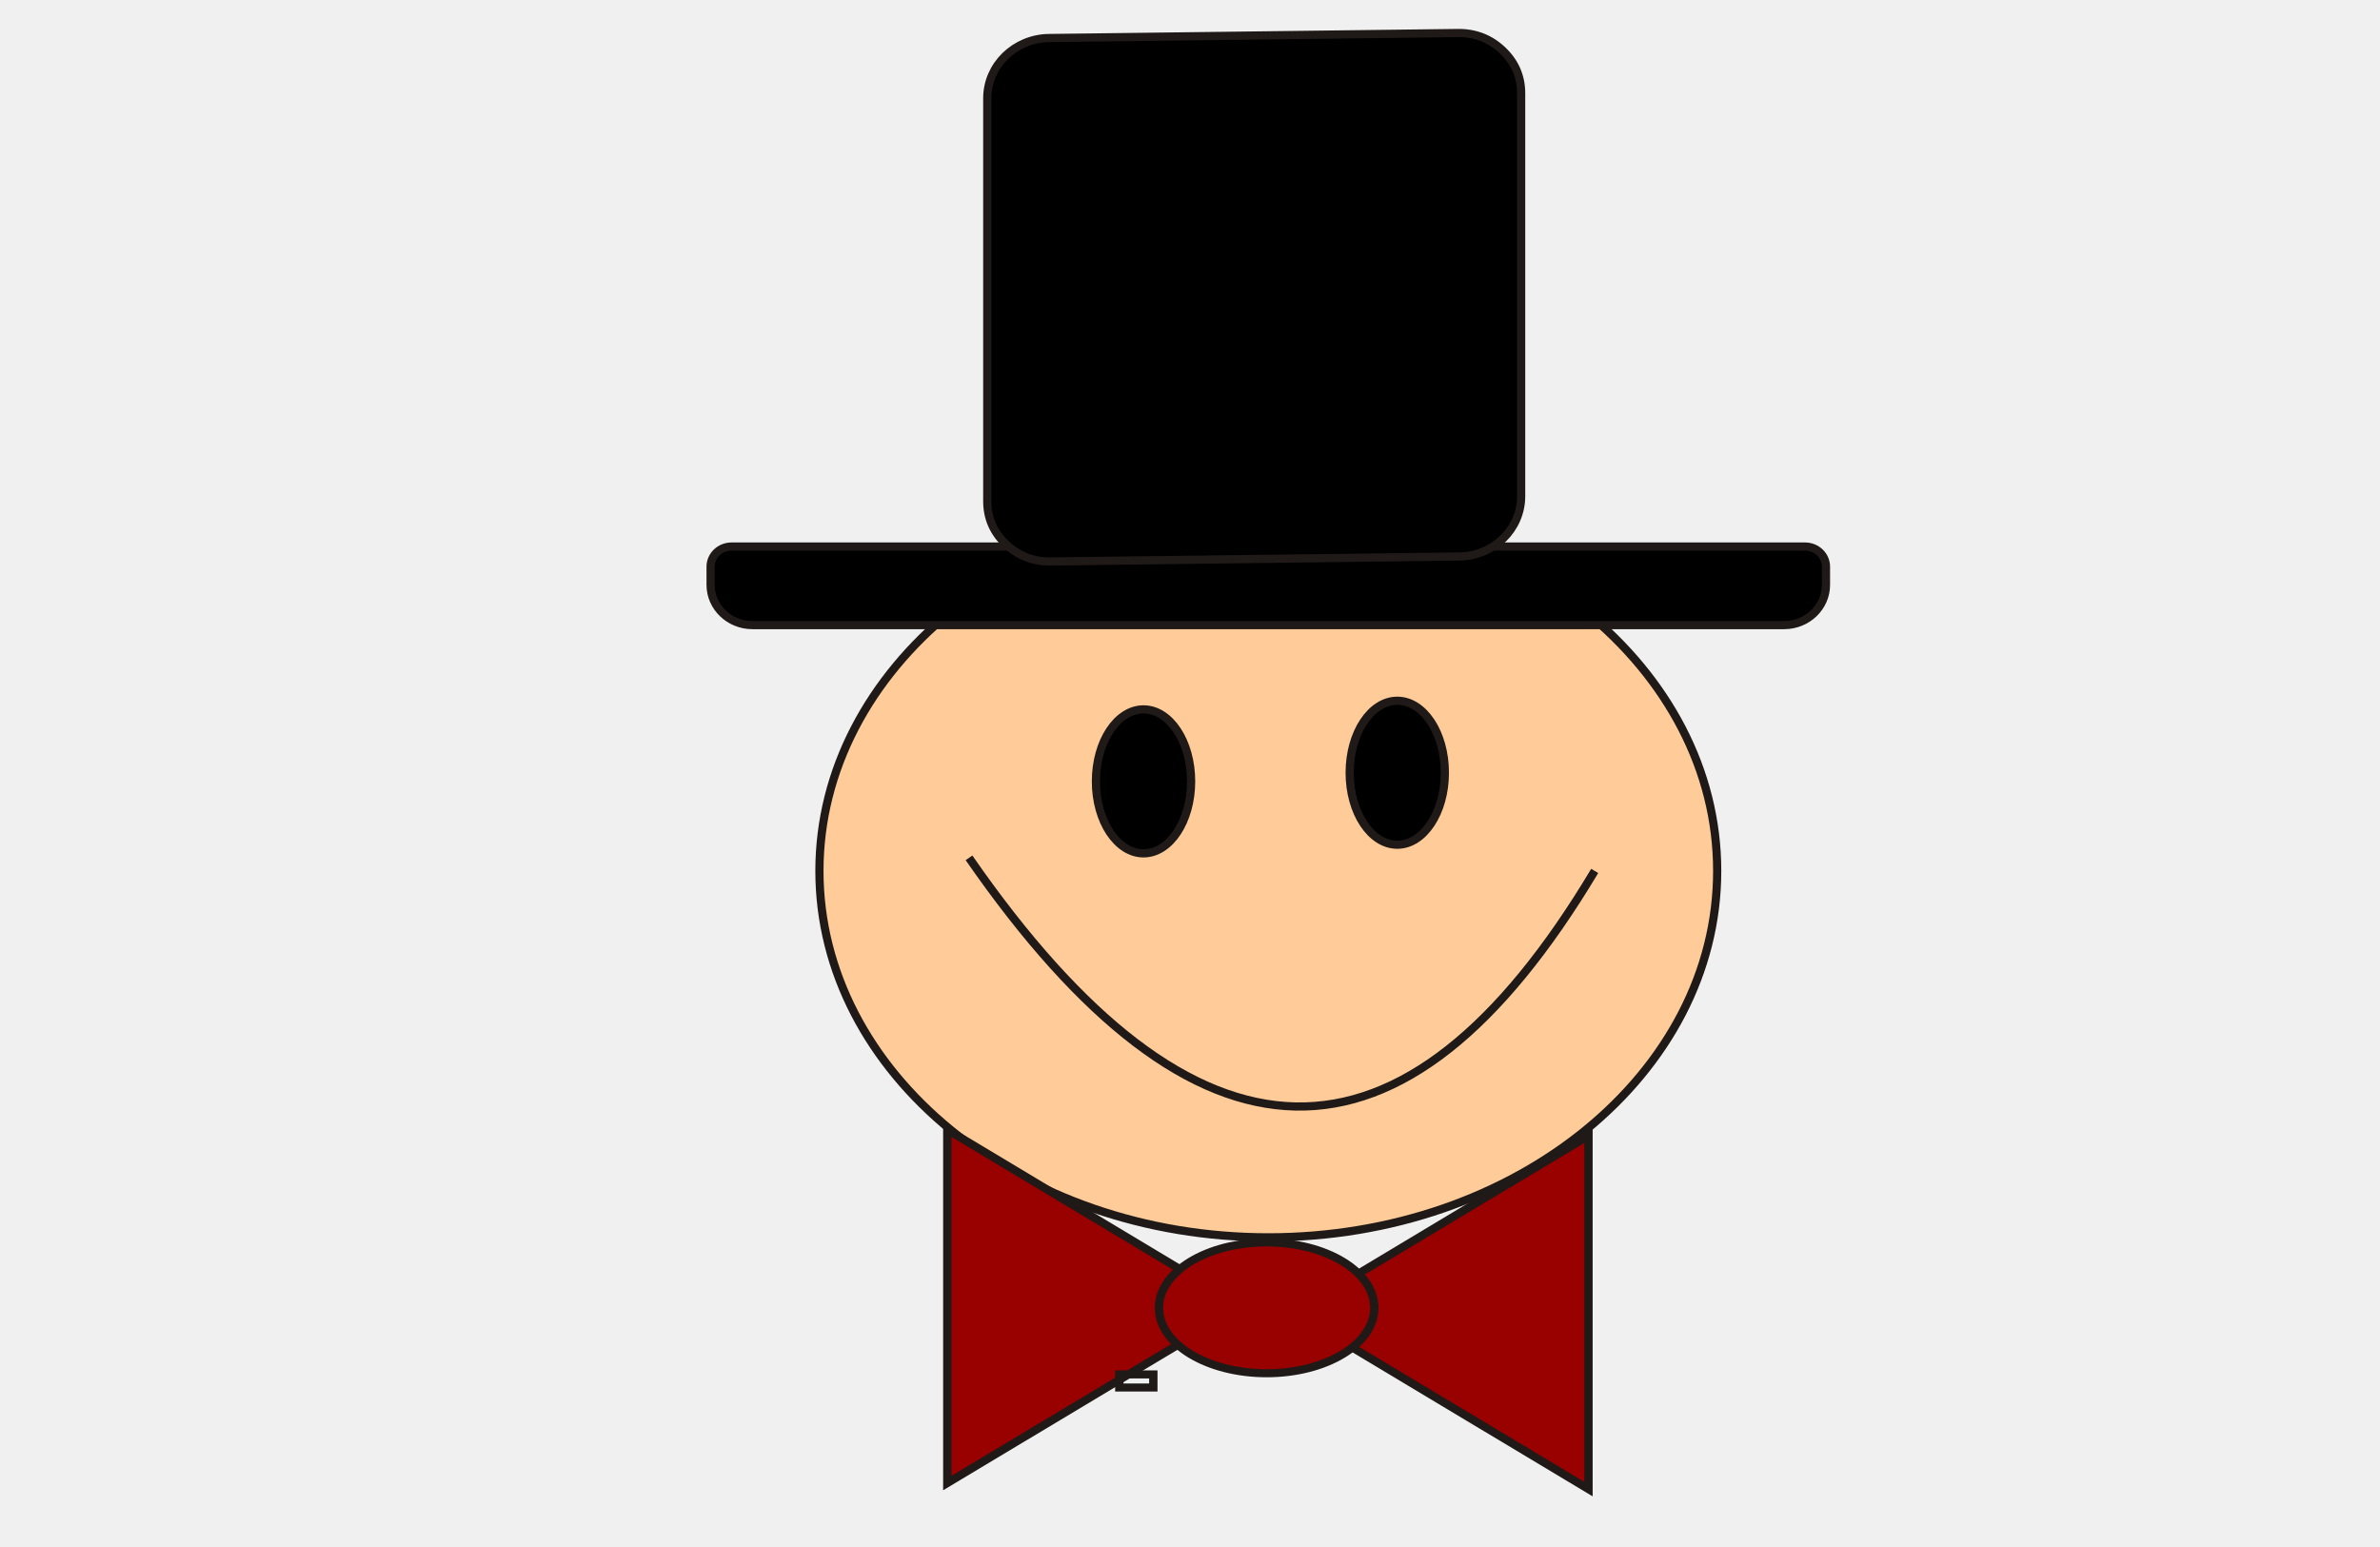
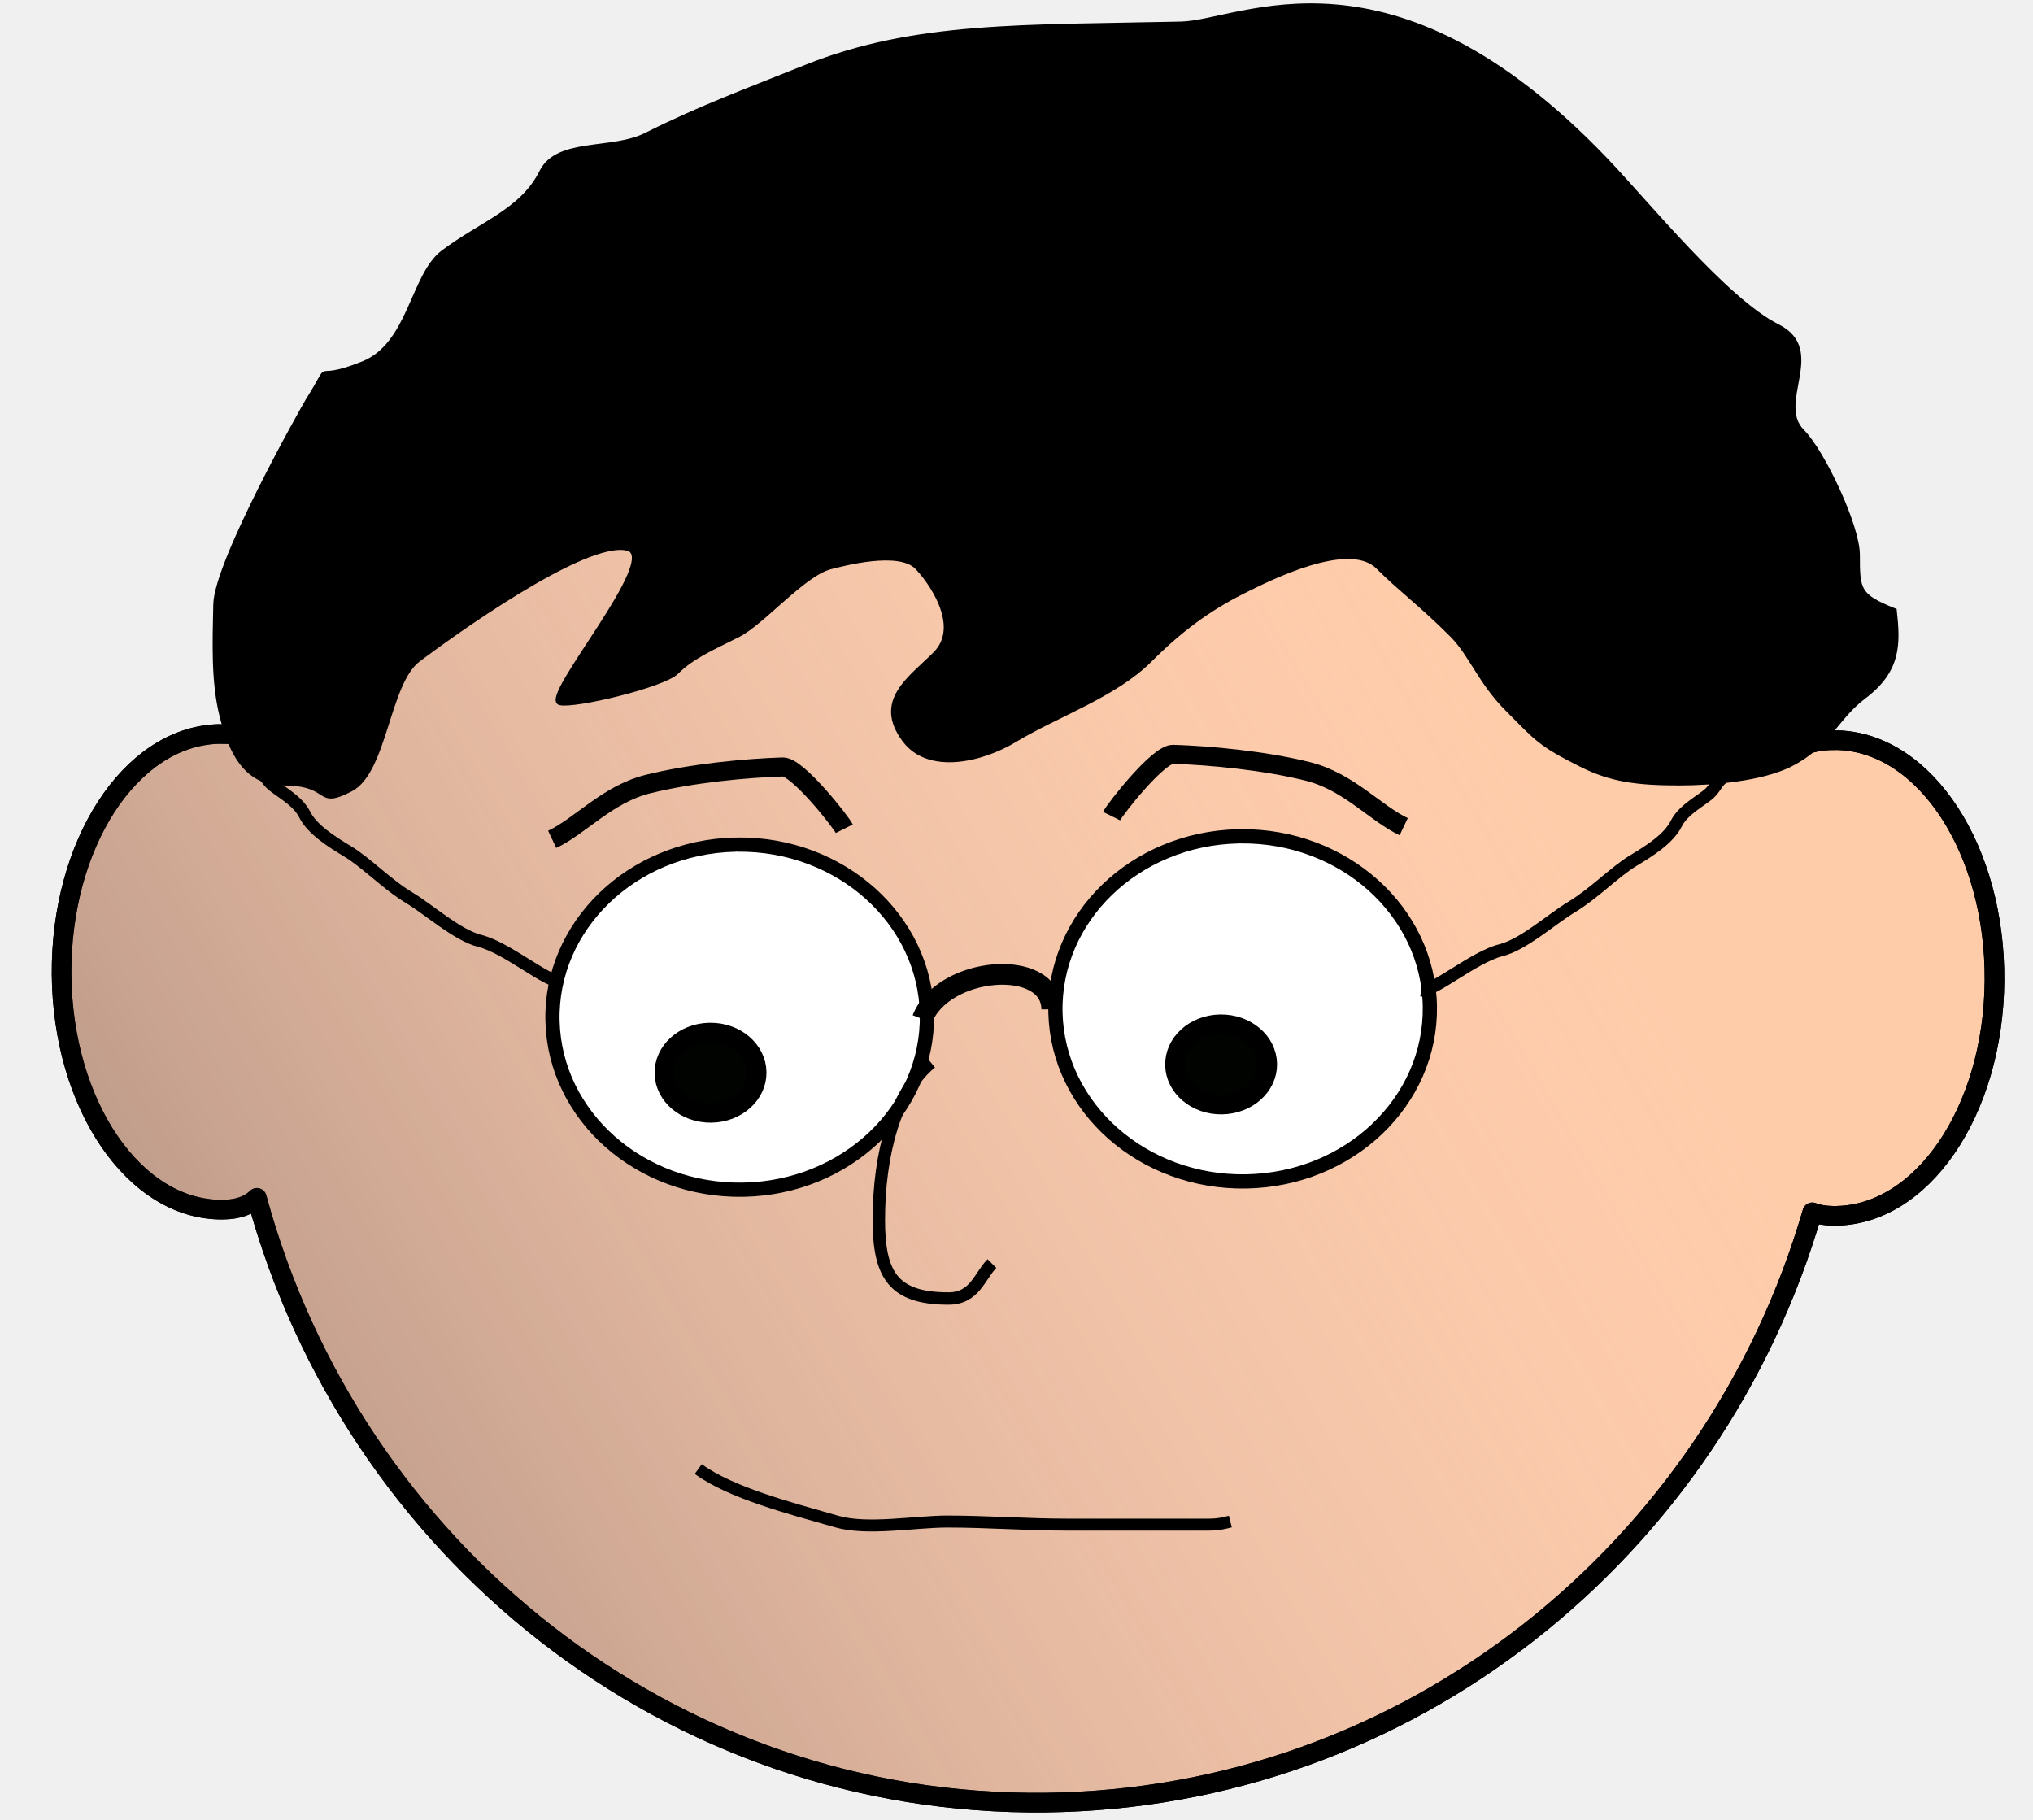
- <svg xmlns="http://www.w3.org/2000/svg" xmlns:xlink="http://www.w3.org/1999/xlink" id="svg690" width="800" height="520" xml:space="preserve" version="1.0">
-   <defs id="defs692">
-     <linearGradient id="linearGradient705">
-       <stop style="stop-color:#ffffff;stop-opacity:1;" offset="0" id="stop706" />
-       <stop style="stop-color:#4c4c7a;stop-opacity:1;" offset="1" id="stop707" />
+ <svg xmlns="http://www.w3.org/2000/svg" xmlns:xlink="http://www.w3.org/1999/xlink" id="svg2" viewBox="0 0 492.67 440.98" version="1.0" width="492.67" height="440.98">
+   <defs id="defs4">
+     <linearGradient id="linearGradient3851">
+       <stop id="stop3853" style="stop-color:black" offset="0" />
+       <stop id="stop3855" style="stop-color:#eecac7;stop-opacity:0" offset="1" />
    </linearGradient>
-     <linearGradient id="linearGradient694">
-       <stop style="stop-color:#c7f0ff;stop-opacity:1;" offset="0" id="stop695" />
-       <stop style="stop-color:#ffffff;stop-opacity:1;" offset="1" id="stop696" />
-     </linearGradient>
-     <linearGradient xlink:href="#linearGradient694" id="linearGradient697" x1="74.833" y1="224.92" x2="579.742" y2="987.056" gradientTransform="matrix(1.240347,0,0,0.8062259,99.10019,-166.1021)" gradientUnits="userSpaceOnUse" />
-     <linearGradient xlink:href="#linearGradient694" id="linearGradient700" x1="0.495" y1="0.961" x2="0.49" y2="-0.18" />
-     <linearGradient xlink:href="#linearGradient694" id="linearGradient703" y2="572.832" x2="201.49" y1="52.163" x1="645.308" gradientTransform="scale(1.161664,0.8608344)" gradientUnits="userSpaceOnUse" />
-     <linearGradient xlink:href="#linearGradient694" id="linearGradient708" x1="183.005" y1="837.266" x2="177.188" y2="346.111" gradientTransform="matrix(2.250421,0,0,0.4443612,99.10019,-166.1021)" gradientUnits="userSpaceOnUse" />
-     <radialGradient xlink:href="#linearGradient705" id="radialGradient709" cx="459.017" cy="291.247" r="358.835" fx="459.017" fy="291.247" gradientTransform="scale(1.154448,0.8662147)" gradientUnits="userSpaceOnUse" />
-     <linearGradient xlink:href="#linearGradient694" id="linearGradient2409" gradientUnits="userSpaceOnUse" gradientTransform="scale(1.161664,0.8608344)" x1="645.308" y1="52.163" x2="201.49" y2="572.832" />
-     <radialGradient xlink:href="#linearGradient705" id="radialGradient2411" gradientUnits="userSpaceOnUse" gradientTransform="scale(1.154448,0.8662147)" cx="459.017" cy="291.247" fx="459.017" fy="291.247" r="358.835" />
-     <linearGradient xlink:href="#linearGradient694" id="linearGradient2413" gradientUnits="userSpaceOnUse" gradientTransform="matrix(2.250421,0,0,0.4443612,99.10019,-166.1021)" x1="183.005" y1="837.266" x2="177.188" y2="346.111" />
+     <linearGradient id="linearGradient3892" y2="216.4" xlink:href="#linearGradient3851" gradientUnits="userSpaceOnUse" x2="445.86" y1="581.6" x1="-176.79" gradientTransform="translate(-101.3607,266.817)" />
  </defs>
-   <path id="path5272-59" d="m 822.14,501.725 c 0,0 -1.133,2.913 -0.198,4.126 1.256,1.629 4.179,3.276 6.784,2.911 3.494,-0.489 5.926,-3.579 6.225,-6.051 0.266,-2.198 -1.658,-4.599 -4.166,-5.948 -3.172,-1.706 -11.79,-1.651 -11.79,-1.651" style="fill:none;stroke:#5a4500;stroke-width:2.314" />
-   <ellipse id="ellipse3095" style="fill:#ffcc99;fill-rule:evenodd;stroke:#1f1a17;stroke-width:2.752" ry="123.172" cy="292.744" rx="150.886" class="fil1 str0" cx="426.322" />
-   <ellipse id="ellipse3097" style="fill:#000000;fill-rule:evenodd;stroke:#1f1a17;stroke-width:2.752" ry="24.194" cy="259.741" rx="16.002" class="fil2 str0" cx="469.673" />
-   <ellipse id="ellipse3099" style="fill:#000000;fill-rule:evenodd;stroke:#1f1a17;stroke-width:2.752" ry="24.194" cy="262.643" rx="16.002" class="fil2 str0" cx="384.375" />
-   <path id="path3101" d="m 245.863,183.718 360.894,0 c 3.864,0 7.015,3.032 7.015,6.749 l 0,6.147 c 0,7.435 -6.302,13.499 -14.029,13.499 l -346.855,-0.001 c -7.727,0 -14.029,-6.063 -14.029,-13.498 l 0,-6.147 c 0,-3.717 3.151,-6.749 7.015,-6.749 z" style="fill:#000000;fill-rule:evenodd;stroke:#1f1a17;stroke-width:2.752" class="fil2 str0" />
-   <path id="path3103" d="m 352.628,12.783 137.37,-1.685 c 5.842,-0.072 10.897,1.887 15.055,5.837 4.157,3.95 6.258,8.787 6.258,14.409 l 0,135.463 c 0,11.062 -9.28,20.106 -20.776,20.246 L 353.165,188.737 c -5.842,0.072 -10.895,-1.888 -15.054,-5.838 -4.157,-3.95 -6.258,-8.787 -6.258,-14.408 l 0,-135.468 c 0,-11.062 9.279,-20.104 20.775,-20.246 z" style="fill:#000000;fill-rule:evenodd;stroke:#1f1a17;stroke-width:2.752" class="fil2 str0" />
-   <path id="path3105" d="m 325.714,288.349 c 76.203,109.975 146.309,111.441 210.322,4.399" style="fill:none;stroke:#1f1a17;stroke-width:2.752" class="fil3 str0" />
-   <g id="g3109" style="fill-rule:evenodd" transform="matrix(14.02935,0,0,13.49804,-1599.516,-451.6811)">
-     <path id="path3111" d="m 143.77,65.994 0,1e-4 -7.061,4.4 0,-8.799 7.061,4.4 z m -3.531,2.2 m -3.531,-2.2 m 3.531,-2.2" style="fill:#990000;fill-rule:nonzero;stroke:#1f1a17;stroke-width:0.2" class="fil10 str0" />
-     <path id="path3113" d="m 145.01,66.145 0,1e-4 7.061,4.4 0,-8.8 -7.06,4.4 z m 3.531,2.2 m 3.531,-2.2 m -3.531,-2.2" style="fill:#990000;fill-rule:nonzero;stroke:#1f1a17;stroke-width:0.2" class="fil10 str0" />
-     <rect id="rect3115" style="fill:none;stroke:#1f1a17;stroke-width:0.2" class="fil3 str0" height="0.326" width="0.815" y="67.689" x="140.83" />
-     <ellipse id="ellipse3117" style="fill:#990000;stroke:#1f1a17;stroke-width:0.2" cy="66.031" rx="2.58" ry="1.629" class="fil11 str0" cx="144.36" />
+   <g id="layer1" transform="translate(-20.834,-381.8801)">
+     <path id="path2886" style="fill:#ffccaa;fill-rule:evenodd;stroke:#000000;stroke-width:4.753;stroke-linecap:round;stroke-linejoin:round" d="m 269.889,419.037 -2.87,0.06 c -87.26,2.28 -159.81,62.3 -183.13,143.5 -1.8,-1.95 -4.87,-2.92 -9.81,-2.84 l -0.56,0 c -21.19,0.8 -37.99,26.73 -37.76,58.25 0.24,31.81 17.8,57.35 39.19,57 3.68,-0.06 6.3,-1.07 8.13,-2.85 23.11,85.29 100.27,147.55 191.12,146.54 88.1,-0.99 162.02,-61.18 185.82,-143.04 1.38,0.53 3.03,0.82 4.96,0.85 21.4,0.35 38.96,-25.19 39.19,-57 0.23,-31.52 -16.59,-57.45 -37.78,-58.25 l -0.56,0 c -2.38,-0.04 -4.3,0.18 -5.88,0.62 -24.31,-83.38 -100.52,-143.85 -190.06,-142.84 z" />
+     <path id="path3884" style="fill:url(#linearGradient3892);fill-rule:evenodd;stroke:#000000;stroke-width:4.753;stroke-linecap:round;stroke-linejoin:round" d="m 269.889,419.037 -2.87,0.06 c -87.26,2.28 -159.81,62.3 -183.13,143.5 -1.8,-1.95 -4.87,-2.92 -9.81,-2.84 l -0.56,0 c -21.19,0.8 -37.99,26.73 -37.76,58.25 0.24,31.81 17.8,57.35 39.19,57 3.68,-0.06 6.3,-1.07 8.13,-2.85 23.11,85.29 100.27,147.55 191.12,146.54 88.1,-0.99 162.02,-61.18 185.82,-143.04 1.38,0.53 3.03,0.82 4.96,0.85 21.4,0.35 38.96,-25.19 39.19,-57 0.23,-31.52 -16.59,-57.45 -37.78,-58.25 l -0.56,0 c -2.38,-0.04 -4.3,0.18 -5.88,0.62 -24.31,-83.38 -100.52,-143.85 -190.06,-142.84 z" />
+     <path id="path2894" style="fill:#000000;fill-rule:evenodd;stroke:#000000;stroke-width:1.002px" d="m 479.989,529.807 c 0.91,8.2 1.06,14.55 -7.45,20.96 -6.8,5.12 -8.48,11.74 -17.89,16.46 -6.86,3.45 -18.74,4.49 -26.83,4.49 -10.33,0 -16.6,-0.85 -23.85,-4.49 -10.15,-5.09 -10.74,-6.29 -17.89,-13.47 -6.67,-6.69 -8.73,-13.26 -13.42,-17.96 -7.22,-7.26 -12.56,-11.12 -17.89,-16.47 -7.04,-7.07 -26.58,2.87 -32.8,5.99 -8.31,4.17 -15.25,9.33 -22.36,16.46 -8.54,8.59 -22.47,13.24 -32.79,19.46 -8.2,4.94 -20.97,7.86 -26.84,0 -7.13,-9.55 1.42,-14.89 7.46,-20.95 6.77,-6.81 -1.46,-17.93 -4.47,-20.96 -4.37,-4.38 -17.82,-0.77 -20.87,0 -6.5,1.63 -16.46,13.5 -22.37,16.47 -6.17,3.1 -11.21,5.27 -14.9,8.98 -3.2,3.21 -24.8,8.37 -28.33,7.48 -4.71,-1.18 24.98,-35.27 16.4,-37.42 -10.33,-2.59 -43.55,21.57 -50.68,26.94 -7.5,5.65 -8.01,27.12 -16.4,31.44 -8.71,4.49 -4.23,-1.5 -16.4,-1.5 -9.21,0 -12.78,-7.92 -14.91,-16.46 -2.08,-8.36 -1.67,-18.09 -1.49,-26.95 0.22,-10.43 21.66,-48.28 22.36,-49.39 6.95,-11.05 -0.11,-3.55 13.42,-8.99 11.44,-4.59 11.94,-21.33 19.38,-26.94 9.37,-7.05 19.16,-10.04 23.85,-19.46 3.93,-7.89 17.08,-4.83 25.34,-8.98 13.25,-6.65 24.85,-10.88 38.76,-16.47 26.46,-10.62 53.16,-9.62 90.94,-10.47 14.68,-0.35 50.53,-21.735 102.86,32.93 10.1,10.55 29.12,34.08 41.74,40.41 11.61,5.83 -0.89,18.57 5.96,25.45 4.93,4.95 13.42,22.91 13.42,29.94 0,8.56 0.1,9.92 8.94,13.47 z" />
+     <path id="path3781" style="fill:#ffffff;fill-rule:evenodd;stroke:#000000;stroke-width:3.444;stroke-linecap:round;stroke-linejoin:round" d="m 199.592,586.549 a 45.375,41.821 0 0 1 45.87,41.205 45.375,41.821 0 0 1 -44.54,42.427 45.375,41.821 0 0 1 -46.195,-40.896 45.375,41.821 0 0 1 44.203,-42.725" />
+     <path id="path3783" style="fill:#ffffff;fill-rule:evenodd;stroke:#000000;stroke-width:3.444;stroke-linecap:round;stroke-linejoin:round" d="m 321.472,584.54 a 45.375,41.821 0 0 1 45.87,41.205 45.375,41.821 0 0 1 -44.54,42.427 45.375,41.821 0 0 1 -46.195,-40.896 45.375,41.821 0 0 1 44.203,-42.725" />
+     <path id="path3785" style="fill:#000300;fill-rule:evenodd;stroke:#000000;stroke-width:4.753;stroke-linecap:round;stroke-linejoin:round" d="m 192.901,632.099 a 11.181,9.73 0 0 1 11.302,9.586 11.181,9.73 0 0 1 -10.975,9.871 11.181,9.73 0 0 1 -11.383,-9.514 11.181,9.73 0 0 1 10.892,-9.94" />
+     <path id="path3787" style="fill:#000300;fill-rule:evenodd;stroke:#000000;stroke-width:4.753;stroke-linecap:round;stroke-linejoin:round" d="m 316.631,630.09 a 11.181,9.73 0 0 1 11.302,9.586 11.181,9.73 0 0 1 -10.975,9.871 11.181,9.73 0 0 1 -11.383,-9.514 11.181,9.73 0 0 1 10.892,-9.94" />
+     <path id="path3789" style="fill:none;stroke:#000000;stroke-width:4.61" d="m 154.649,585.277 c 6.9,-3.27 13.36,-10.92 23.16,-13.38 10.58,-2.65 24.08,-3.9 32.72,-4.16 3.58,-0.1 14.05,13.25 14.91,14.97" />
+     <path id="path3791" style="fill:none;stroke:#000000;stroke-width:4.61" d="m 360.999,582.217 c -6.9,-3.28 -13.36,-10.92 -23.16,-13.38 -10.58,-2.66 -24.08,-3.91 -32.72,-4.16 -3.59,-0.11 -14.05,13.24 -14.91,14.97" />
+     <path id="path3793" style="fill:none;stroke:#000000;stroke-width:3.007" d="m 246.459,639.397 c -8.67,7.08 -12.65,22.28 -12.65,38.1 0,13.24 3.42,19.05 16.87,19.05 6.41,0 7.55,-5.46 10.54,-8.47" />
+     <path id="path3795" style="fill:none;stroke:#000000;stroke-width:5.011" d="m 244.349,628.807 c 5,-12.84 31.22,-15.01 31.37,-2.35" />
+     <path id="path3797" style="fill:none;stroke:#000000;stroke-width:3.007" d="m 156.499,619.617 c -2.99,0.4 -12.79,-8.07 -19.38,-9.73 -5.49,-1.38 -12.17,-7.48 -17.14,-10.47 -5.46,-3.29 -10.37,-8.5 -14.91,-11.23 -3.86,-2.33 -8.59,-5.28 -10.43,-8.98 -1.75,-3.52 -6.5,-5.78 -8.2,-7.49 -1.76,-1.77 -1.58,-3.04 -4.47,-4.49" />
+     <path id="path3799" style="fill:none;stroke:#000000;stroke-width:3.007" d="m 365.209,621.867 c 2.99,0.39 12.79,-8.08 19.38,-9.73 5.49,-1.38 12.17,-7.49 17.14,-10.48 5.46,-3.29 10.37,-8.49 14.91,-11.23 3.86,-2.32 8.59,-5.28 10.43,-8.98 1.75,-3.51 6.5,-5.77 8.2,-7.48 1.76,-1.77 1.58,-3.04 4.47,-4.49" />
+     <path id="path3801" style="fill:none;stroke:#000000;stroke-width:2.906" d="m 190.049,737.877 c 7.98,5.8 22.11,9.44 33.54,12.72 7.48,2.15 18.9,0 26.83,0 9.51,0 19.41,0.75 29.07,0.75 l 17.89,0 16.4,0 c 2.35,0 3.81,-0.4 5.21,-0.75" />
  </g>
</svg>
